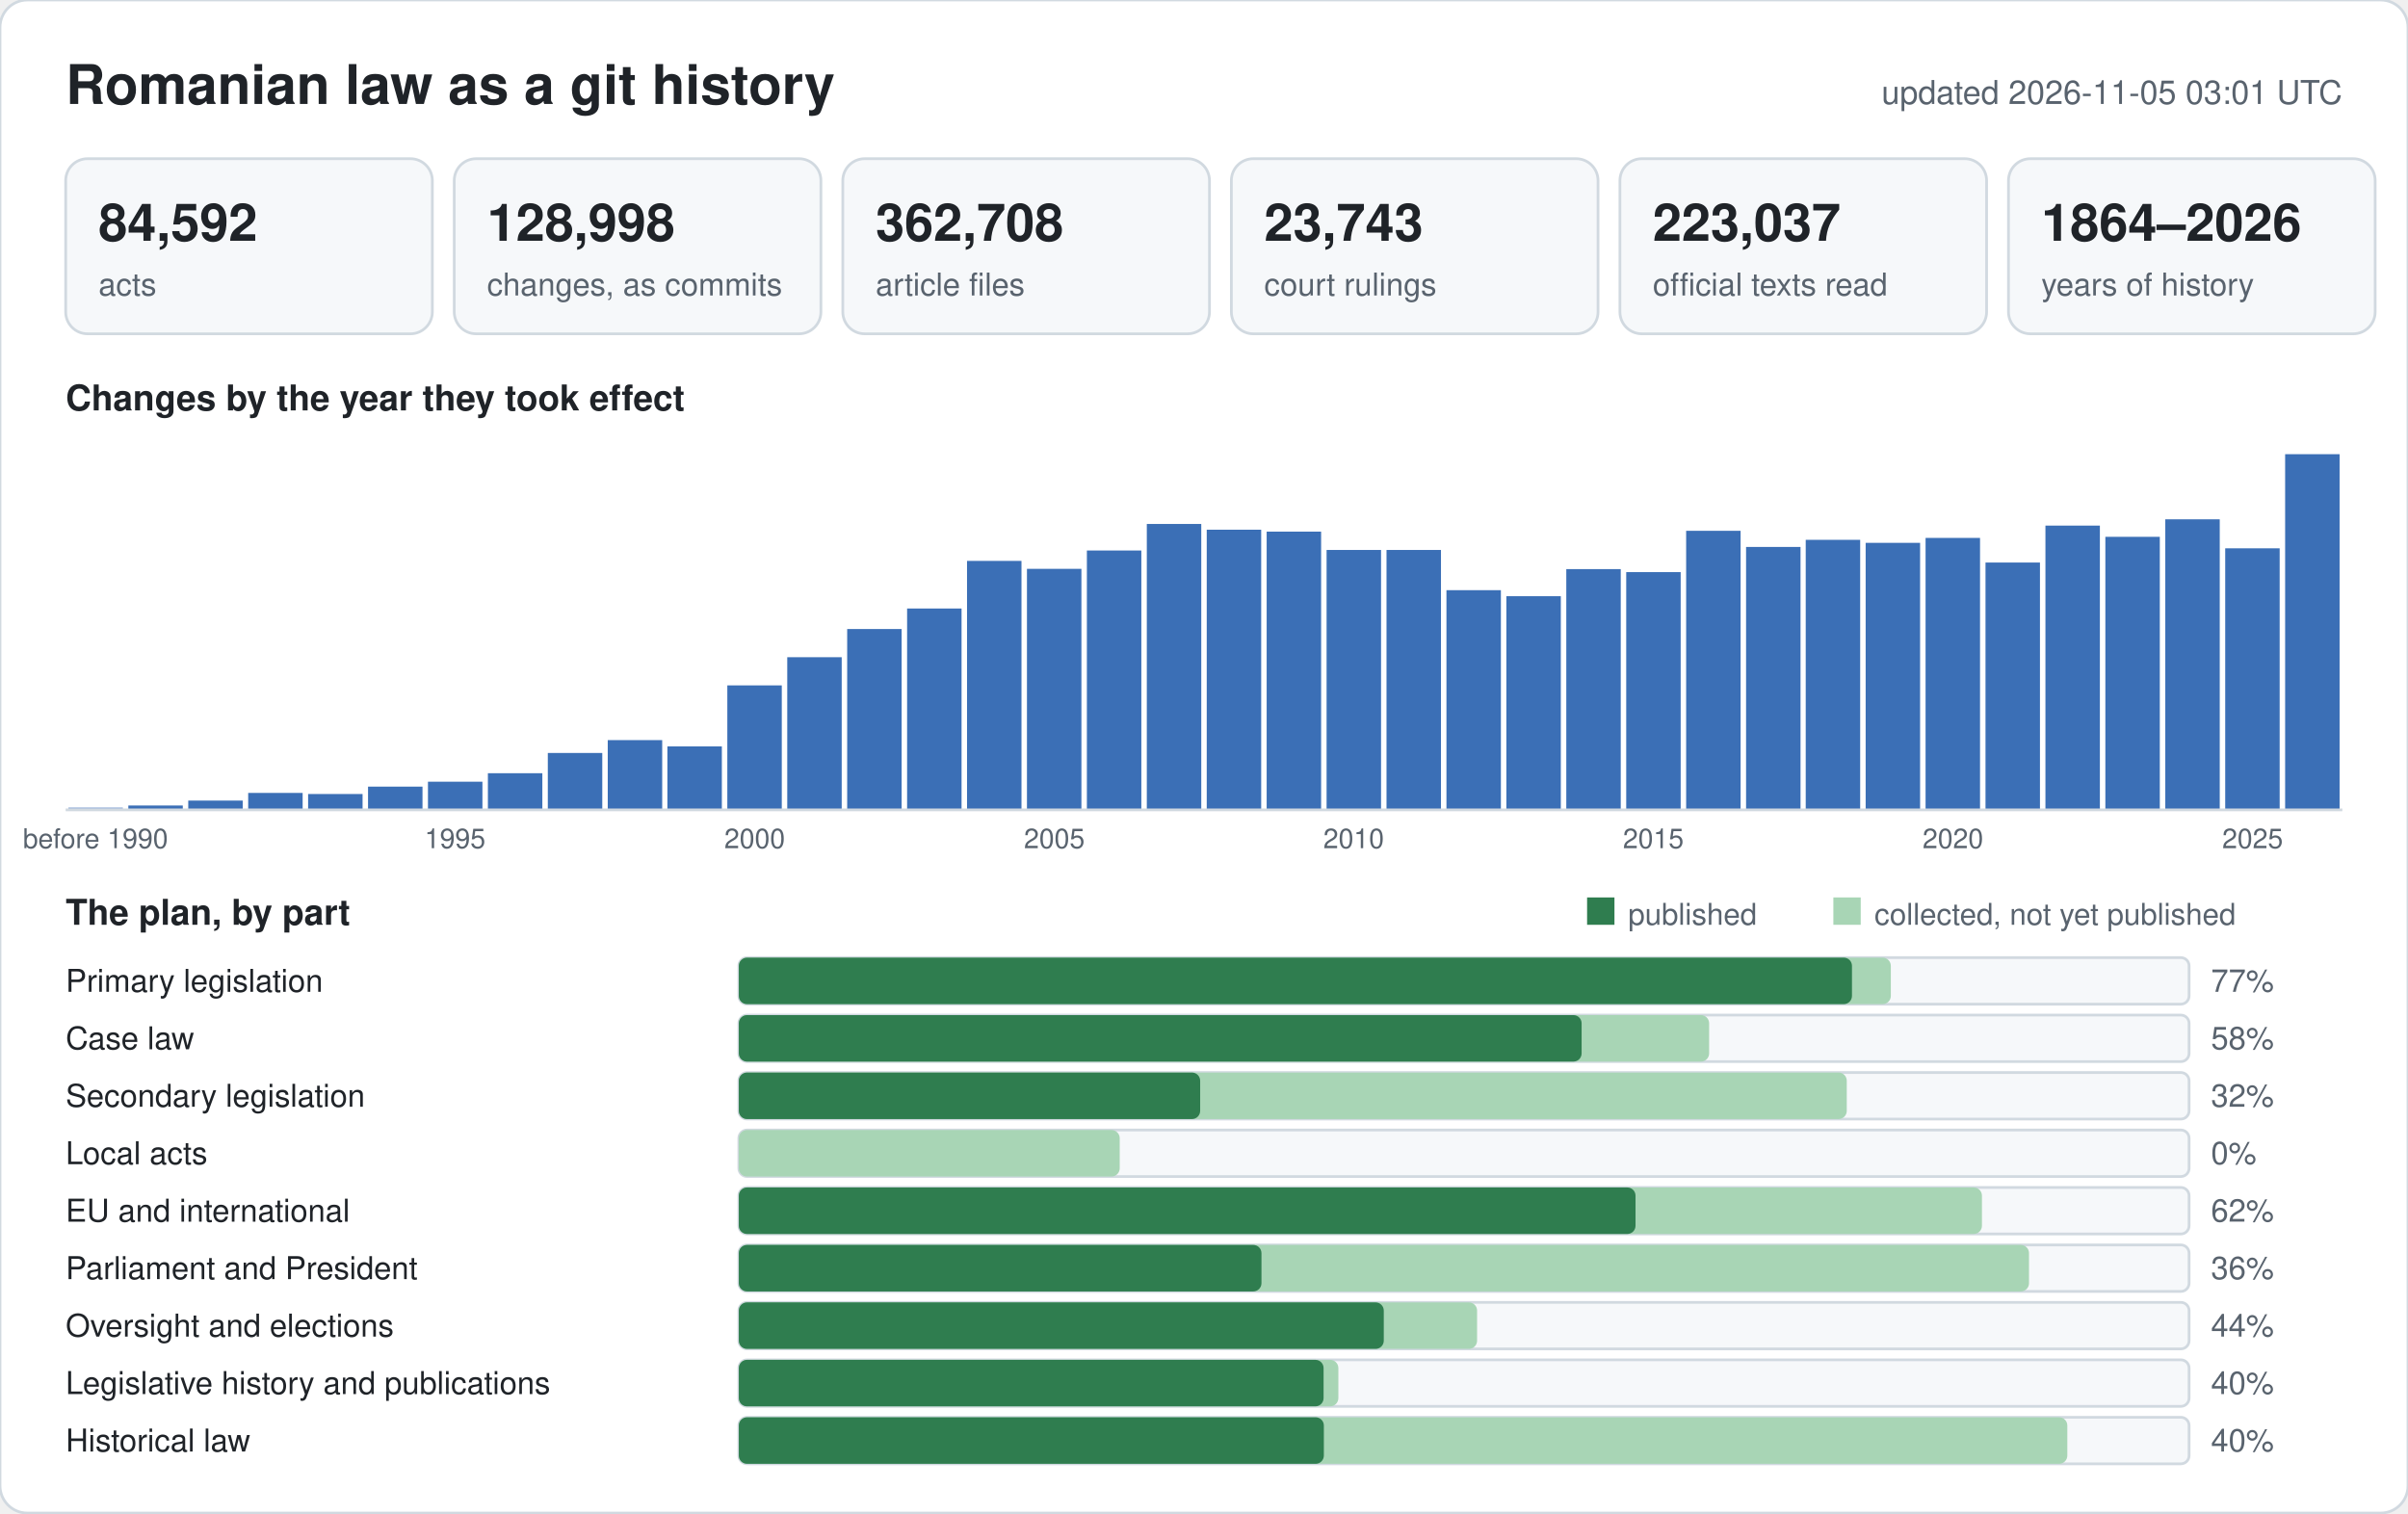
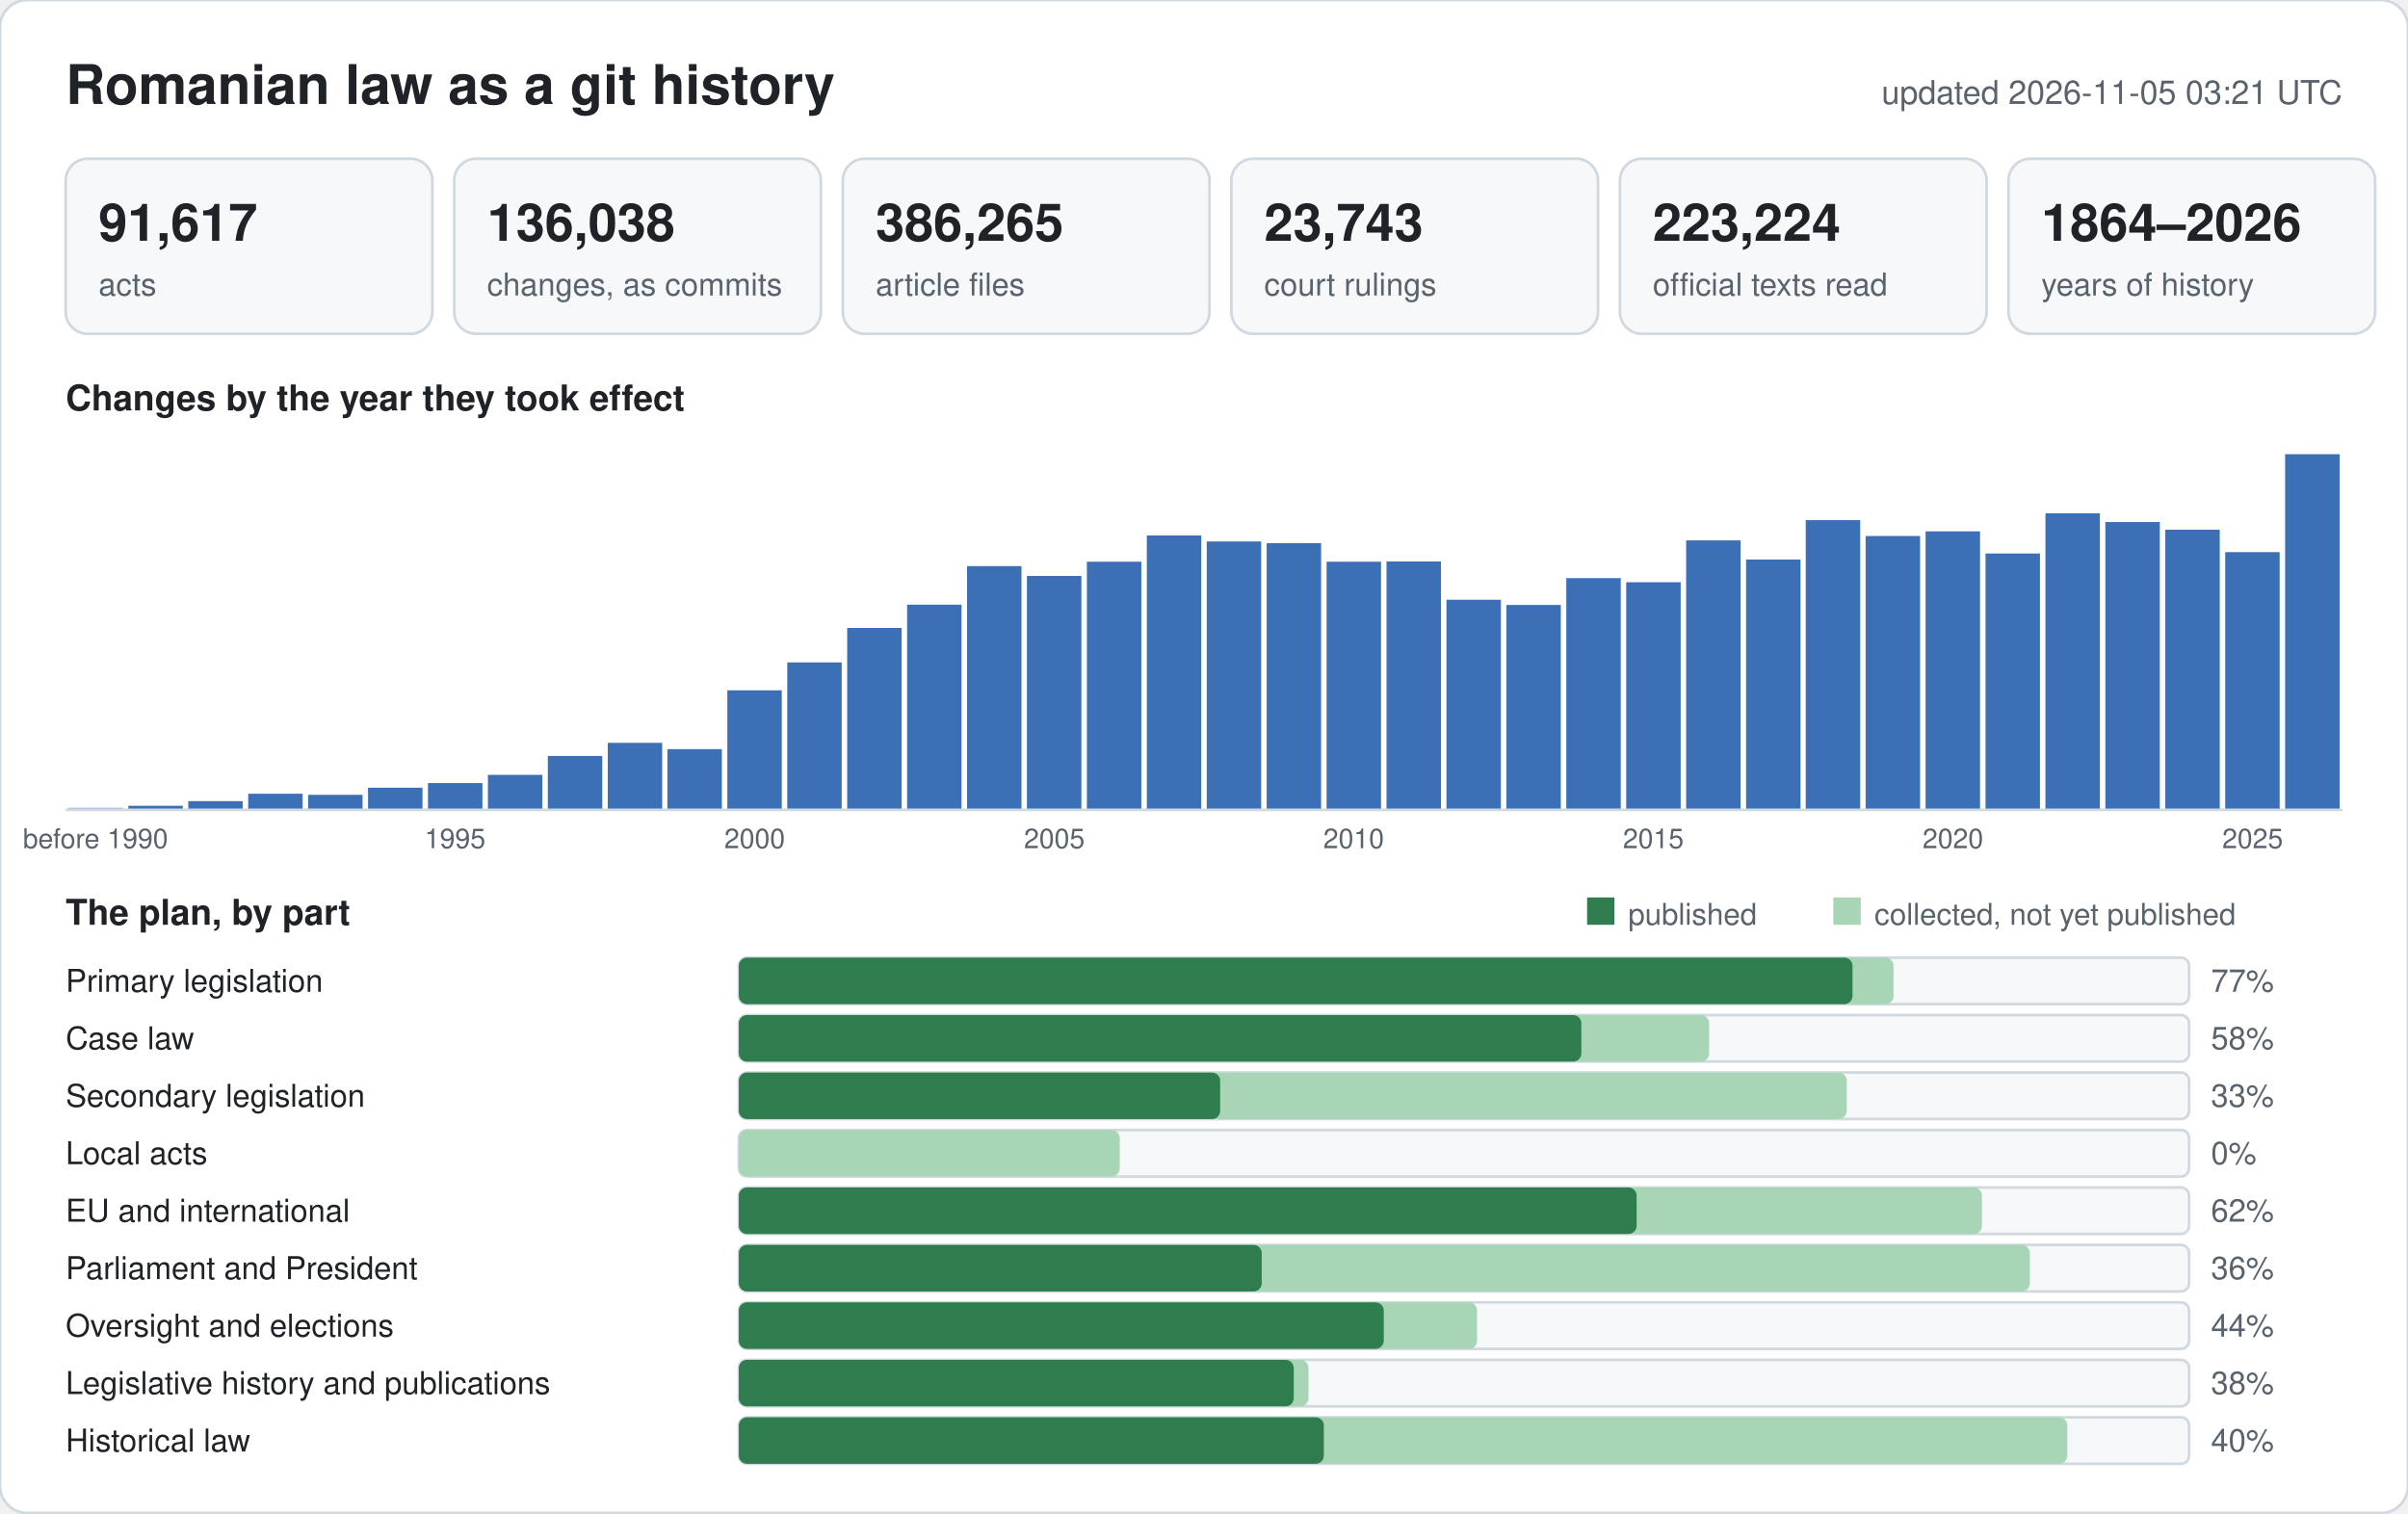
<svg xmlns="http://www.w3.org/2000/svg" width="880" height="553" viewBox="0 0 880 553" font-family="-apple-system,BlinkMacSystemFont,Segoe UI,Helvetica,Arial,sans-serif">
  <rect width="880" height="553" rx="10" fill="#ffffff" stroke="#d1d9e0" />
  <text x="24" y="38" font-size="20" font-weight="600" fill="#1f2328">Romanian law as a git history</text>
-   <text x="856" y="38" font-size="12" text-anchor="end" fill="#59636e">updated 2026-11-05 03:01 UTC</text>
+   <text x="856" y="38" font-size="12" text-anchor="end" fill="#59636e">updated 2026-11-05 03:21 UTC</text>
  <rect x="24" y="58" width="134" height="64" rx="8" fill="#f6f8fa" stroke="#d1d9e0" />
-   <text x="36" y="88" font-size="19" font-weight="600" fill="#1f2328">84,592</text>
+   <text x="36" y="88" font-size="19" font-weight="600" fill="#1f2328">91,617</text>
  <text x="36" y="108" font-size="11.5" fill="#59636e">acts</text>
  <rect x="166" y="58" width="134" height="64" rx="8" fill="#f6f8fa" stroke="#d1d9e0" />
-   <text x="178" y="88" font-size="19" font-weight="600" fill="#1f2328">128,998</text>
+   <text x="178" y="88" font-size="19" font-weight="600" fill="#1f2328">136,038</text>
  <text x="178" y="108" font-size="11.5" fill="#59636e">changes, as commits</text>
  <rect x="308" y="58" width="134" height="64" rx="8" fill="#f6f8fa" stroke="#d1d9e0" />
-   <text x="320" y="88" font-size="19" font-weight="600" fill="#1f2328">362,708</text>
+   <text x="320" y="88" font-size="19" font-weight="600" fill="#1f2328">386,265</text>
  <text x="320" y="108" font-size="11.5" fill="#59636e">article files</text>
  <rect x="450" y="58" width="134" height="64" rx="8" fill="#f6f8fa" stroke="#d1d9e0" />
  <text x="462" y="88" font-size="19" font-weight="600" fill="#1f2328">23,743</text>
  <text x="462" y="108" font-size="11.5" fill="#59636e">court rulings</text>
  <rect x="592" y="58" width="134" height="64" rx="8" fill="#f6f8fa" stroke="#d1d9e0" />
-   <text x="604" y="88" font-size="19" font-weight="600" fill="#1f2328">223,037</text>
+   <text x="604" y="88" font-size="19" font-weight="600" fill="#1f2328">223,224</text>
  <text x="604" y="108" font-size="11.5" fill="#59636e">official texts read</text>
  <rect x="734" y="58" width="134" height="64" rx="8" fill="#f6f8fa" stroke="#d1d9e0" />
  <text x="746" y="88" font-size="19" font-weight="600" fill="#1f2328">1864–2026</text>
  <text x="746" y="108" font-size="11.5" fill="#59636e">years of history</text>
  <text x="24" y="150" font-size="13" font-weight="600" fill="#1f2328">Changes by the year they took effect</text>
-   <rect x="25.0" y="295.1" width="19.9" height="0.9" fill="#9db6dc" />
+   <rect x="25.0" y="295.2" width="19.9" height="0.8" fill="#9db6dc" />
  <text x="34.9" y="310" font-size="10" text-anchor="middle" fill="#59636e">before 1990</text>
-   <rect x="46.9" y="294.4" width="19.9" height="1.6" fill="#3b6fb6" />
-   <rect x="68.8" y="292.6" width="19.9" height="3.4" fill="#3b6fb6" />
-   <rect x="90.7" y="289.8" width="19.9" height="6.2" fill="#3b6fb6" />
-   <rect x="112.6" y="290.2" width="19.9" height="5.8" fill="#3b6fb6" />
-   <rect x="134.5" y="287.5" width="19.9" height="8.5" fill="#3b6fb6" />
-   <rect x="156.4" y="285.7" width="19.9" height="10.3" fill="#3b6fb6" />
+   <rect x="46.9" y="294.5" width="19.9" height="1.5" fill="#3b6fb6" />
+   <rect x="68.8" y="292.8" width="19.9" height="3.2" fill="#3b6fb6" />
+   <rect x="90.7" y="290.1" width="19.9" height="5.9" fill="#3b6fb6" />
+   <rect x="112.6" y="290.5" width="19.9" height="5.5" fill="#3b6fb6" />
+   <rect x="134.5" y="287.9" width="19.9" height="8.1" fill="#3b6fb6" />
+   <rect x="156.4" y="286.2" width="19.9" height="9.8" fill="#3b6fb6" />
  <text x="166.3" y="310" font-size="10" text-anchor="middle" fill="#59636e">1995</text>
-   <rect x="178.3" y="282.6" width="19.9" height="13.4" fill="#3b6fb6" />
-   <rect x="200.2" y="275.2" width="19.9" height="20.8" fill="#3b6fb6" />
-   <rect x="222.1" y="270.5" width="19.9" height="25.5" fill="#3b6fb6" />
-   <rect x="243.9" y="272.8" width="19.9" height="23.2" fill="#3b6fb6" />
-   <rect x="265.8" y="250.5" width="19.9" height="45.5" fill="#3b6fb6" />
+   <rect x="178.3" y="283.2" width="19.9" height="12.8" fill="#3b6fb6" />
+   <rect x="200.2" y="276.3" width="19.9" height="19.7" fill="#3b6fb6" />
+   <rect x="222.1" y="271.5" width="19.9" height="24.5" fill="#3b6fb6" />
+   <rect x="243.9" y="273.8" width="19.9" height="22.2" fill="#3b6fb6" />
+   <rect x="265.8" y="252.3" width="19.9" height="43.7" fill="#3b6fb6" />
  <text x="275.8" y="310" font-size="10" text-anchor="middle" fill="#59636e">2000</text>
-   <rect x="287.7" y="240.2" width="19.9" height="55.8" fill="#3b6fb6" />
-   <rect x="309.6" y="229.9" width="19.9" height="66.1" fill="#3b6fb6" />
-   <rect x="331.5" y="222.4" width="19.9" height="73.6" fill="#3b6fb6" />
-   <rect x="353.4" y="205.0" width="19.9" height="91.0" fill="#3b6fb6" />
-   <rect x="375.3" y="207.9" width="19.9" height="88.1" fill="#3b6fb6" />
+   <rect x="287.7" y="242.1" width="19.9" height="53.9" fill="#3b6fb6" />
+   <rect x="309.6" y="229.5" width="19.9" height="66.5" fill="#3b6fb6" />
+   <rect x="331.5" y="221.0" width="19.9" height="75.0" fill="#3b6fb6" />
+   <rect x="353.4" y="206.9" width="19.9" height="89.1" fill="#3b6fb6" />
+   <rect x="375.3" y="210.5" width="19.9" height="85.5" fill="#3b6fb6" />
  <text x="385.3" y="310" font-size="10" text-anchor="middle" fill="#59636e">2005</text>
-   <rect x="397.2" y="201.2" width="19.9" height="94.8" fill="#3b6fb6" />
-   <rect x="419.1" y="191.5" width="19.9" height="104.5" fill="#3b6fb6" />
-   <rect x="441.0" y="193.6" width="19.9" height="102.4" fill="#3b6fb6" />
-   <rect x="462.9" y="194.3" width="19.9" height="101.7" fill="#3b6fb6" />
-   <rect x="484.8" y="201.0" width="19.9" height="95.0" fill="#3b6fb6" />
+   <rect x="397.2" y="205.3" width="19.9" height="90.7" fill="#3b6fb6" />
+   <rect x="419.1" y="195.7" width="19.9" height="100.3" fill="#3b6fb6" />
+   <rect x="441.0" y="197.9" width="19.9" height="98.1" fill="#3b6fb6" />
+   <rect x="462.9" y="198.5" width="19.9" height="97.5" fill="#3b6fb6" />
+   <rect x="484.8" y="205.3" width="19.9" height="90.7" fill="#3b6fb6" />
  <text x="494.7" y="310" font-size="10" text-anchor="middle" fill="#59636e">2010</text>
-   <rect x="506.7" y="201.0" width="19.9" height="95.0" fill="#3b6fb6" />
-   <rect x="528.6" y="215.7" width="19.9" height="80.3" fill="#3b6fb6" />
-   <rect x="550.5" y="217.9" width="19.9" height="78.1" fill="#3b6fb6" />
-   <rect x="572.4" y="208.0" width="19.9" height="88.0" fill="#3b6fb6" />
-   <rect x="594.3" y="209.1" width="19.9" height="86.9" fill="#3b6fb6" />
+   <rect x="506.7" y="205.2" width="19.9" height="90.8" fill="#3b6fb6" />
+   <rect x="528.6" y="219.2" width="19.9" height="76.8" fill="#3b6fb6" />
+   <rect x="550.5" y="221.1" width="19.9" height="74.9" fill="#3b6fb6" />
+   <rect x="572.4" y="211.3" width="19.9" height="84.7" fill="#3b6fb6" />
+   <rect x="594.3" y="212.8" width="19.9" height="83.2" fill="#3b6fb6" />
  <text x="604.2" y="310" font-size="10" text-anchor="middle" fill="#59636e">2015</text>
-   <rect x="616.2" y="194.0" width="19.9" height="102.0" fill="#3b6fb6" />
-   <rect x="638.1" y="199.9" width="19.9" height="96.1" fill="#3b6fb6" />
-   <rect x="659.9" y="197.3" width="19.9" height="98.7" fill="#3b6fb6" />
-   <rect x="681.8" y="198.4" width="19.9" height="97.6" fill="#3b6fb6" />
-   <rect x="703.7" y="196.6" width="19.9" height="99.4" fill="#3b6fb6" />
+   <rect x="616.2" y="197.5" width="19.9" height="98.5" fill="#3b6fb6" />
+   <rect x="638.1" y="204.5" width="19.9" height="91.5" fill="#3b6fb6" />
+   <rect x="659.9" y="190.1" width="19.9" height="105.9" fill="#3b6fb6" />
+   <rect x="681.8" y="195.9" width="19.9" height="100.1" fill="#3b6fb6" />
+   <rect x="703.7" y="194.2" width="19.9" height="101.8" fill="#3b6fb6" />
  <text x="713.7" y="310" font-size="10" text-anchor="middle" fill="#59636e">2020</text>
-   <rect x="725.6" y="205.6" width="19.9" height="90.4" fill="#3b6fb6" />
-   <rect x="747.5" y="192.1" width="19.9" height="103.9" fill="#3b6fb6" />
-   <rect x="769.4" y="196.2" width="19.9" height="99.8" fill="#3b6fb6" />
-   <rect x="791.3" y="189.8" width="19.9" height="106.2" fill="#3b6fb6" />
-   <rect x="813.2" y="200.4" width="19.9" height="95.6" fill="#3b6fb6" />
+   <rect x="725.6" y="202.3" width="19.9" height="93.7" fill="#3b6fb6" />
+   <rect x="747.5" y="187.6" width="19.9" height="108.4" fill="#3b6fb6" />
+   <rect x="769.4" y="190.8" width="19.9" height="105.2" fill="#3b6fb6" />
+   <rect x="791.3" y="193.6" width="19.9" height="102.4" fill="#3b6fb6" />
+   <rect x="813.2" y="201.8" width="19.9" height="94.2" fill="#3b6fb6" />
  <text x="823.2" y="310" font-size="10" text-anchor="middle" fill="#59636e">2025</text>
  <rect x="835.1" y="166.0" width="19.9" height="130.0" fill="#3b6fb6" />
  <line x1="24" y1="296" x2="856" y2="296" stroke="#d1d9e0" />
  <text x="24" y="338" font-size="13" font-weight="600" fill="#1f2328">The plan, by part</text>
  <rect x="580" y="328" width="10" height="10" fill="#2f7d4f" />
  <text x="595" y="338" font-size="11" fill="#59636e">published</text>
  <rect x="670" y="328" width="10" height="10" fill="#a8d5b5" />
  <text x="685" y="338" font-size="11" fill="#59636e">collected, not yet published</text>
  <text x="24" y="362.5" font-size="11.5" fill="#1f2328">Primary legislation</text>
  <rect x="270" y="350" width="530" height="17" rx="3" fill="#f6f8fa" stroke="#d1d9e0" />
-   <rect x="270" y="350" width="421.0" height="17" rx="3" fill="#a8d5b5" />
-   <rect x="270" y="350" width="406.8" height="17" rx="3" fill="#2f7d4f" />
+   <rect x="270" y="350" width="422.0" height="17" rx="3" fill="#a8d5b5" />
+   <rect x="270" y="350" width="407.0" height="17" rx="3" fill="#2f7d4f" />
  <text x="808" y="362.5" font-size="11.5" fill="#59636e">77%</text>
  <text x="24" y="383.5" font-size="11.5" fill="#1f2328">Case law</text>
  <rect x="270" y="371" width="530" height="17" rx="3" fill="#f6f8fa" stroke="#d1d9e0" />
  <rect x="270" y="371" width="354.6" height="17" rx="3" fill="#a8d5b5" />
-   <rect x="270" y="371" width="308.0" height="17" rx="3" fill="#2f7d4f" />
+   <rect x="270" y="371" width="307.9" height="17" rx="3" fill="#2f7d4f" />
  <text x="808" y="383.5" font-size="11.5" fill="#59636e">58%</text>
  <text x="24" y="404.5" font-size="11.5" fill="#1f2328">Secondary legislation</text>
  <rect x="270" y="392" width="530" height="17" rx="3" fill="#f6f8fa" stroke="#d1d9e0" />
  <rect x="270" y="392" width="404.9" height="17" rx="3" fill="#a8d5b5" />
-   <rect x="270" y="392" width="168.6" height="17" rx="3" fill="#2f7d4f" />
-   <text x="808" y="404.5" font-size="11.5" fill="#59636e">32%</text>
+   <rect x="270" y="392" width="175.9" height="17" rx="3" fill="#2f7d4f" />
+   <text x="808" y="404.5" font-size="11.5" fill="#59636e">33%</text>
  <text x="24" y="425.5" font-size="11.5" fill="#1f2328">Local acts</text>
  <rect x="270" y="413" width="530" height="17" rx="3" fill="#f6f8fa" stroke="#d1d9e0" />
  <rect x="270" y="413" width="139.2" height="17" rx="3" fill="#a8d5b5" />
  <rect x="270" y="413" width="0.0" height="17" rx="3" fill="#2f7d4f" />
  <text x="808" y="425.5" font-size="11.5" fill="#59636e">0%</text>
  <text x="24" y="446.5" font-size="11.5" fill="#1f2328">EU and international</text>
  <rect x="270" y="434" width="530" height="17" rx="3" fill="#f6f8fa" stroke="#d1d9e0" />
  <rect x="270" y="434" width="454.3" height="17" rx="3" fill="#a8d5b5" />
-   <rect x="270" y="434" width="327.7" height="17" rx="3" fill="#2f7d4f" />
+   <rect x="270" y="434" width="328.1" height="17" rx="3" fill="#2f7d4f" />
  <text x="808" y="446.5" font-size="11.5" fill="#59636e">62%</text>
  <text x="24" y="467.5" font-size="11.5" fill="#1f2328">Parliament and President</text>
  <rect x="270" y="455" width="530" height="17" rx="3" fill="#f6f8fa" stroke="#d1d9e0" />
-   <rect x="270" y="455" width="471.5" height="17" rx="3" fill="#a8d5b5" />
-   <rect x="270" y="455" width="191.0" height="17" rx="3" fill="#2f7d4f" />
+   <rect x="270" y="455" width="471.8" height="17" rx="3" fill="#a8d5b5" />
+   <rect x="270" y="455" width="191.1" height="17" rx="3" fill="#2f7d4f" />
  <text x="808" y="467.5" font-size="11.5" fill="#59636e">36%</text>
  <text x="24" y="488.5" font-size="11.5" fill="#1f2328">Oversight and elections</text>
  <rect x="270" y="476" width="530" height="17" rx="3" fill="#f6f8fa" stroke="#d1d9e0" />
  <rect x="270" y="476" width="269.8" height="17" rx="3" fill="#a8d5b5" />
  <rect x="270" y="476" width="235.7" height="17" rx="3" fill="#2f7d4f" />
  <text x="808" y="488.5" font-size="11.5" fill="#59636e">44%</text>
  <text x="24" y="509.5" font-size="11.5" fill="#1f2328">Legislative history and publications</text>
  <rect x="270" y="497" width="530" height="17" rx="3" fill="#f6f8fa" stroke="#d1d9e0" />
-   <rect x="270" y="497" width="219.1" height="17" rx="3" fill="#a8d5b5" />
-   <rect x="270" y="497" width="213.7" height="17" rx="3" fill="#2f7d4f" />
-   <text x="808" y="509.5" font-size="11.5" fill="#59636e">40%</text>
+   <rect x="270" y="497" width="208.2" height="17" rx="3" fill="#a8d5b5" />
+   <rect x="270" y="497" width="202.8" height="17" rx="3" fill="#2f7d4f" />
+   <text x="808" y="509.5" font-size="11.5" fill="#59636e">38%</text>
  <text x="24" y="530.5" font-size="11.5" fill="#1f2328">Historical law</text>
  <rect x="270" y="518" width="530" height="17" rx="3" fill="#f6f8fa" stroke="#d1d9e0" />
  <rect x="270" y="518" width="485.5" height="17" rx="3" fill="#a8d5b5" />
  <rect x="270" y="518" width="213.8" height="17" rx="3" fill="#2f7d4f" />
  <text x="808" y="530.5" font-size="11.5" fill="#59636e">40%</text>
</svg>
